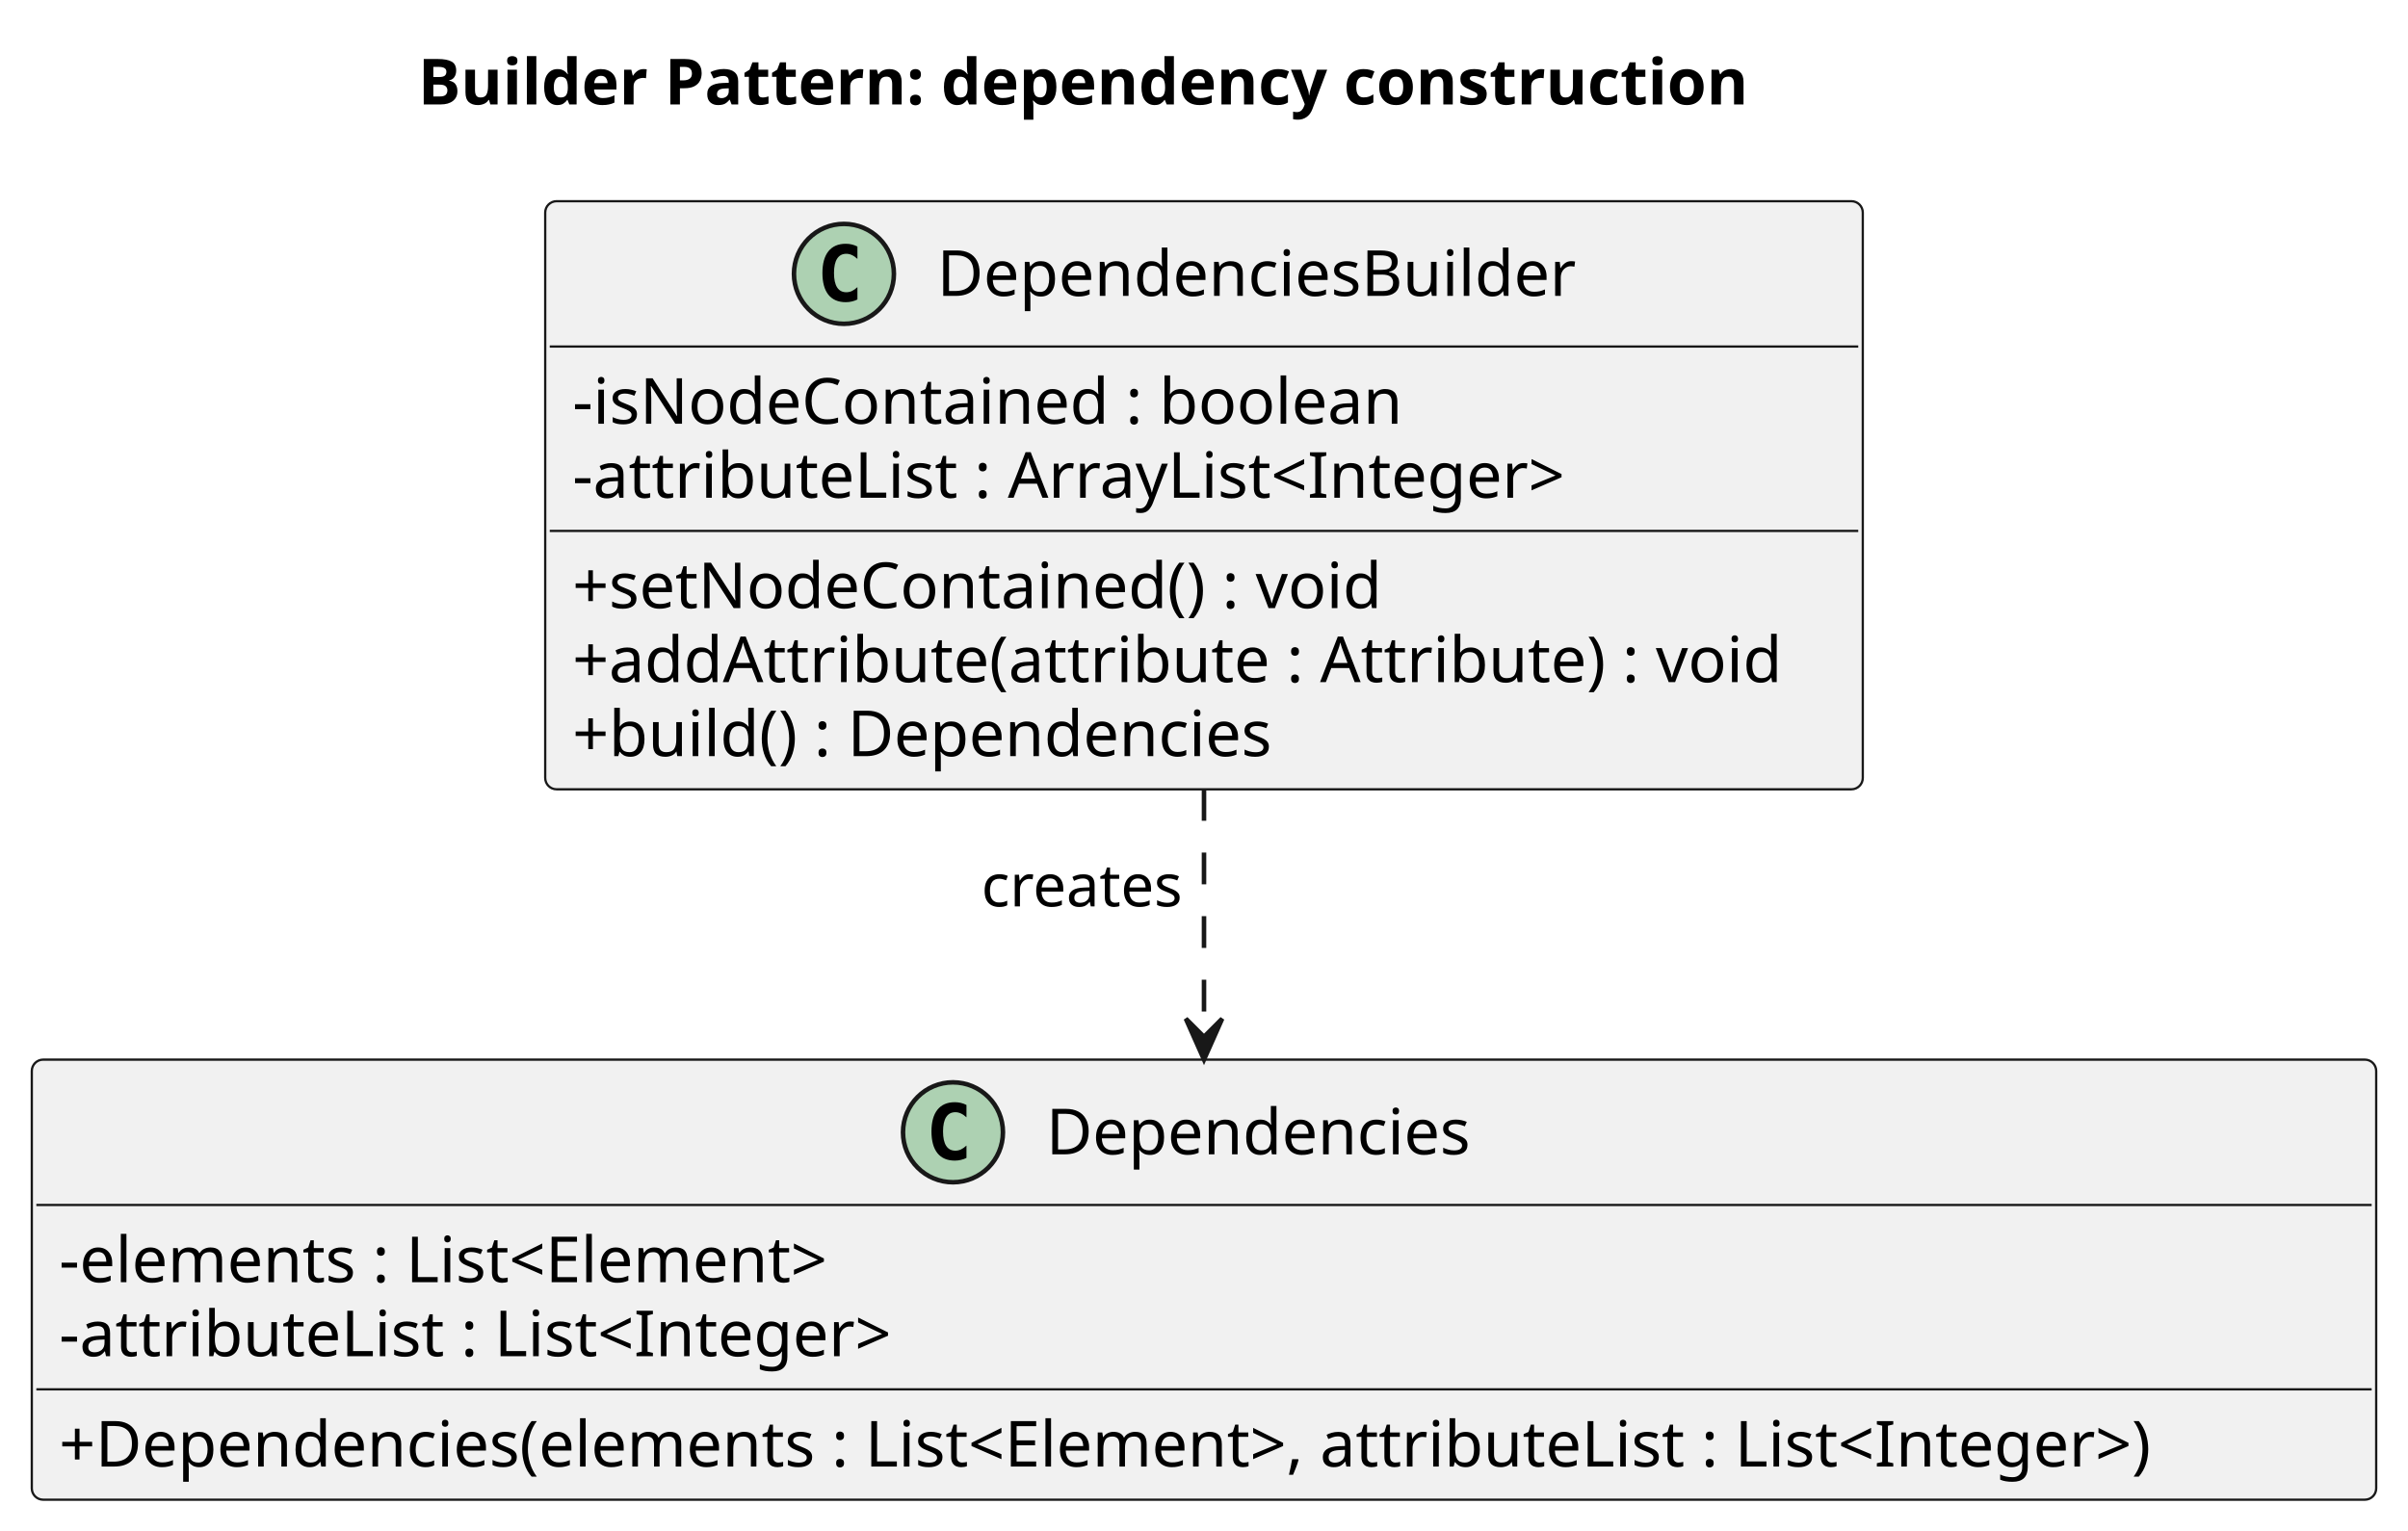
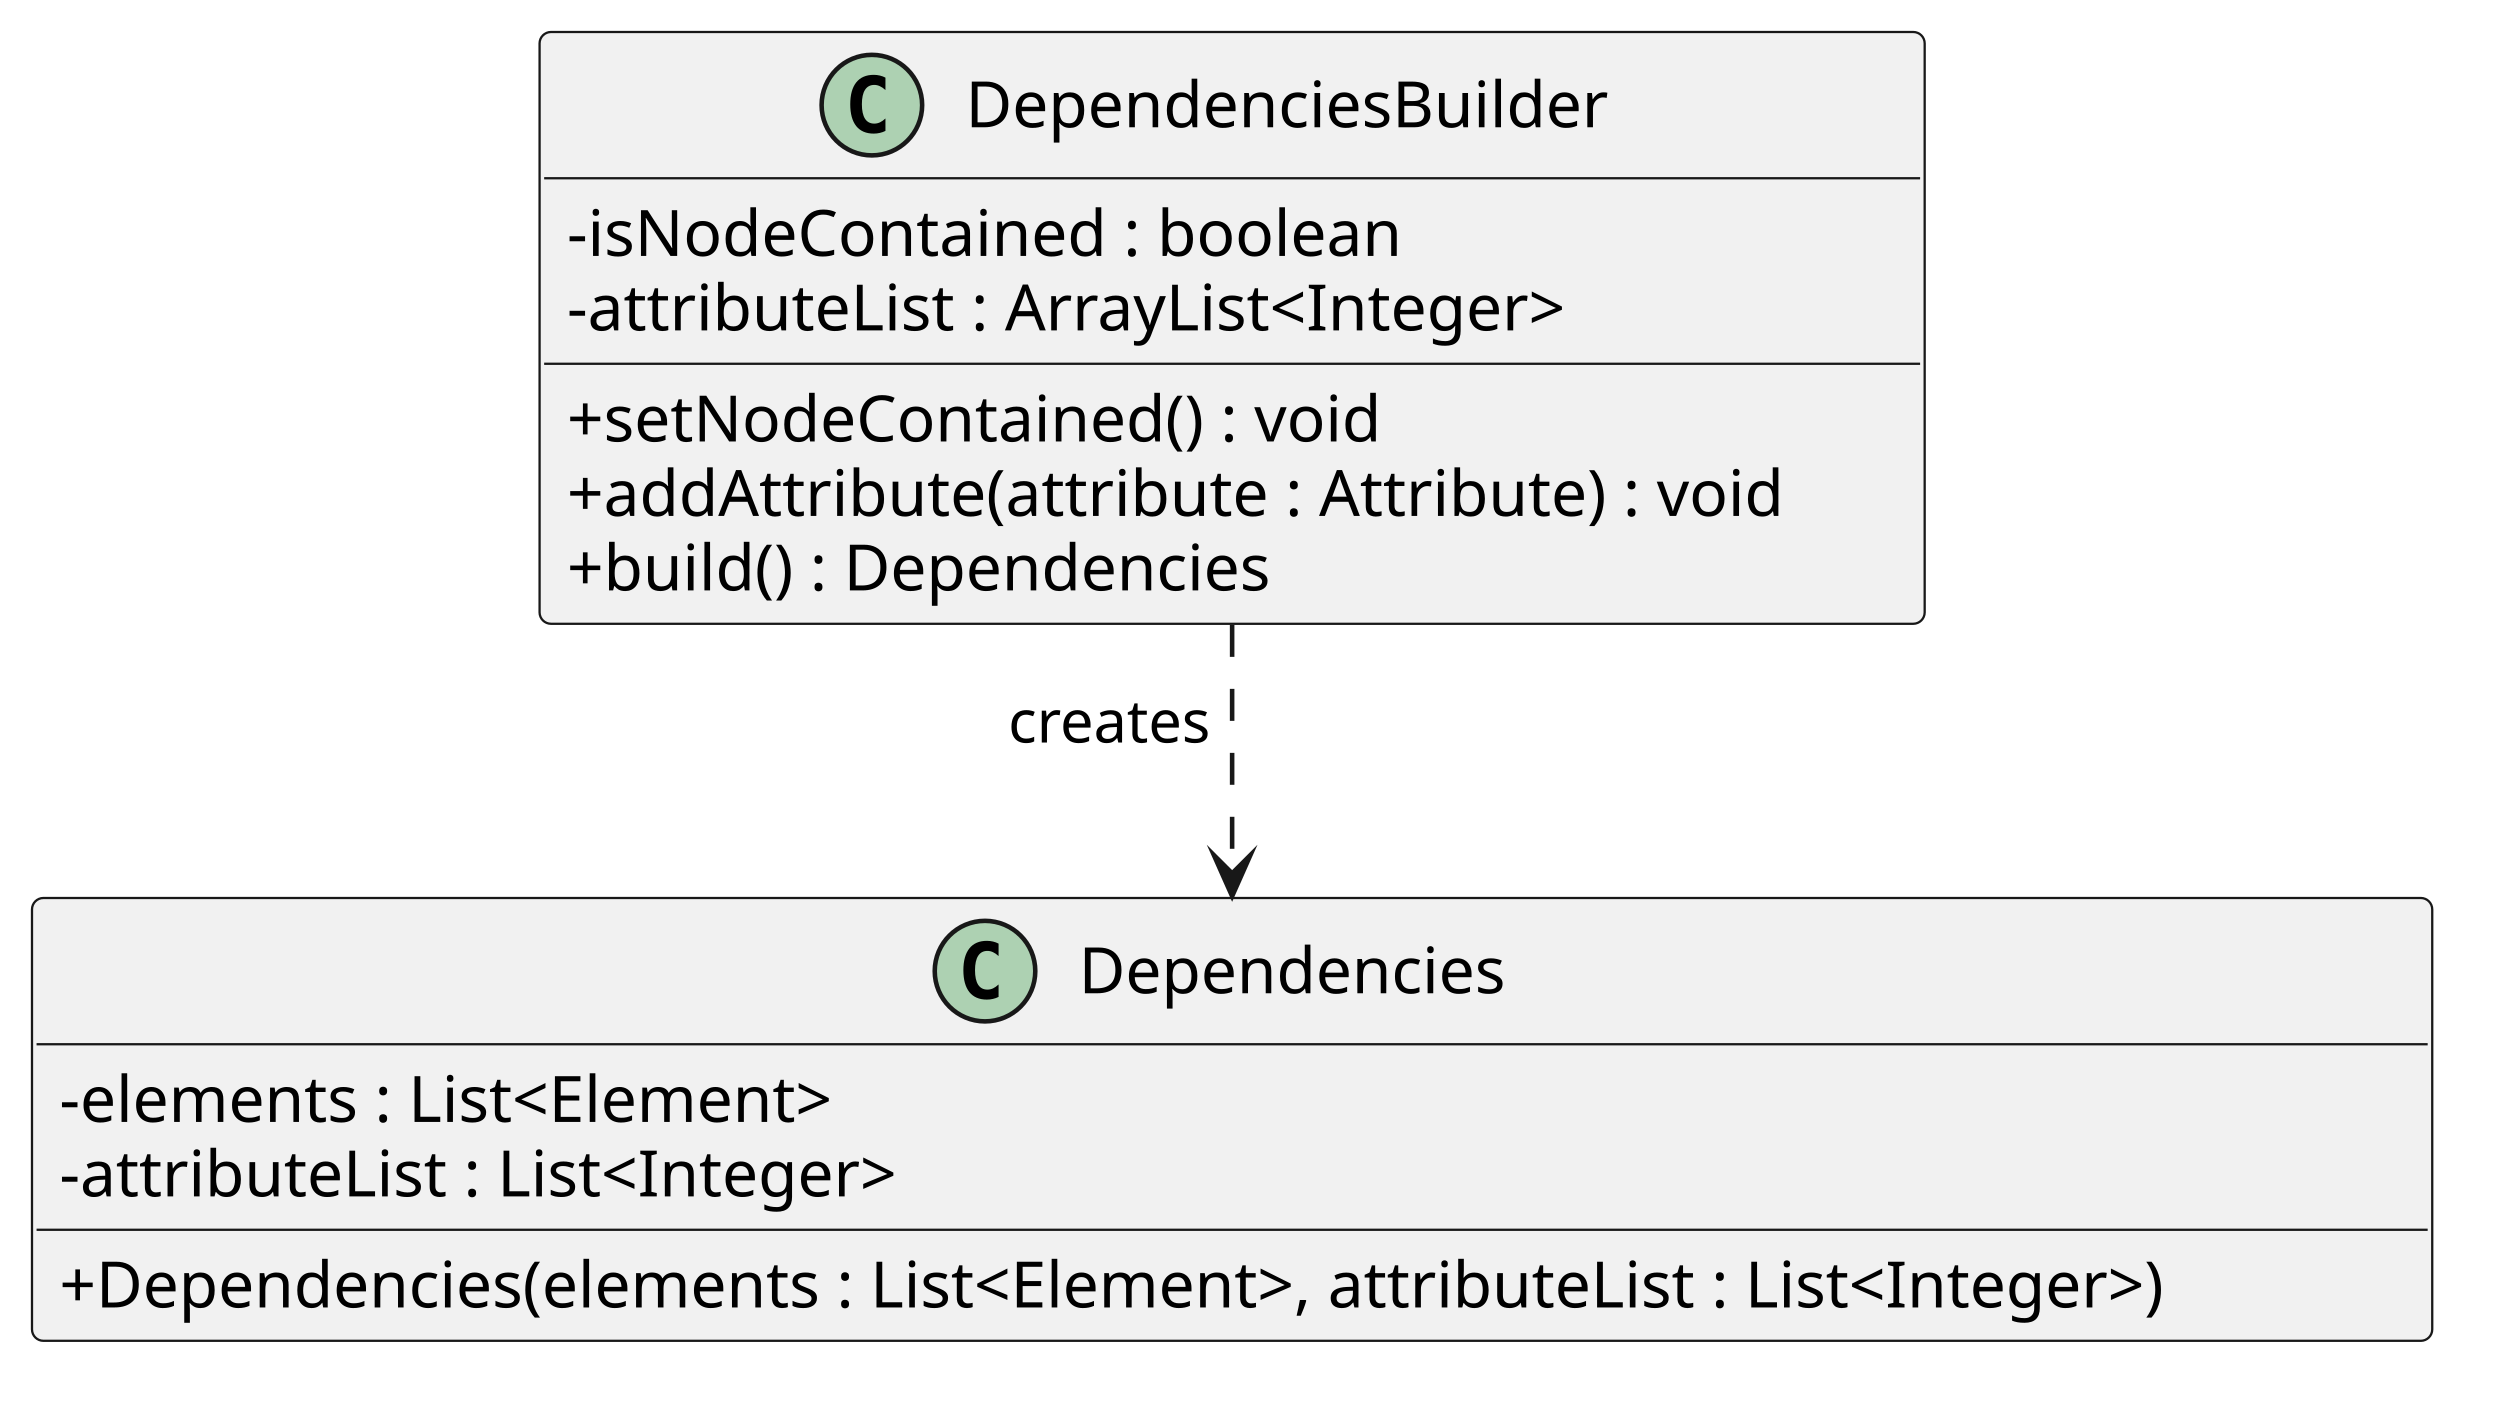
- <svg xmlns="http://www.w3.org/2000/svg" contentStyleType="text/css" height="337px" preserveAspectRatio="none" style="width:530px;height:337px;background:#FFFFFF;" version="1.1" viewBox="0 0 530 337" width="530px" zoomAndPan="magnify">
+ <svg xmlns="http://www.w3.org/2000/svg" contentStyleType="text/css" data-diagram-type="CLASS" height="308px" preserveAspectRatio="none" style="width:547px;height:308px;background:#FFFFFF;" version="1.1" viewBox="0 0 547 308" width="547px" zoomAndPan="magnify">
  <defs />
  <g>
-     <text fill="#000000" font-family="sans-serif" font-size="14" font-weight="bold" lengthAdjust="spacing" textLength="332" x="92" y="22.995">Builder Pattern: dependency construction</text>
-     <g id="elem_Dependencies">
-       <rect codeLine="7" fill="#F1F1F1" height="96.891" id="Dependencies" rx="2.5" ry="2.5" style="stroke:#181818;stroke-width:0.5;" width="516" x="7" y="233.297" />
-       <ellipse cx="209.75" cy="249.297" fill="#ADD1B2" rx="11" ry="11" style="stroke:#181818;stroke-width:1.0;" />
-       <path d="M212.719,254.938 Q212.141,255.234 211.5,255.375 Q210.859,255.531 210.156,255.531 Q207.656,255.531 206.328,253.891 Q205.016,252.234 205.016,249.109 Q205.016,245.984 206.328,244.328 Q207.656,242.672 210.156,242.672 Q210.859,242.672 211.5,242.828 Q212.156,242.984 212.719,243.281 L212.719,246 Q212.094,245.422 211.5,245.156 Q210.906,244.875 210.281,244.875 Q208.938,244.875 208.25,245.953 Q207.562,247.016 207.562,249.109 Q207.562,251.203 208.25,252.281 Q208.938,253.344 210.281,253.344 Q210.906,253.344 211.5,253.078 Q212.094,252.797 212.719,252.219 L212.719,254.938 Z " fill="#000000" />
-       <text fill="#000000" font-family="sans-serif" font-size="14" lengthAdjust="spacing" textLength="102" x="230.25" y="254.144">Dependencies</text>
-       <line style="stroke:#181818;stroke-width:0.5;" x1="8" x2="522" y1="265.297" y2="265.297" />
-       <text fill="#000000" font-family="sans-serif" font-size="14" lengthAdjust="spacing" textLength="187" x="13" y="282.292">-elements : List&lt;Element&gt;</text>
-       <text fill="#000000" font-family="sans-serif" font-size="14" lengthAdjust="spacing" textLength="195" x="13" y="298.589">-attributeList : List&lt;Integer&gt;</text>
-       <line style="stroke:#181818;stroke-width:0.5;" x1="8" x2="522" y1="305.891" y2="305.891" />
-       <text fill="#000000" font-family="sans-serif" font-size="14" lengthAdjust="spacing" textLength="504" x="13" y="322.886">+Dependencies(elements : List&lt;Element&gt;, attributeList : List&lt;Integer&gt;)</text>
+     <g class="entity" data-qualified-name="Dependencies" data-source-line="5" id="ent0001">
+       <rect fill="#F1F1F1" height="96.891" rx="2.5" ry="2.5" style="stroke:#181818;stroke-width:0.5;" width="525.174" x="7" y="196.48" />
+       <ellipse cx="215.52" cy="212.48" fill="#ADD1B2" rx="11" ry="11" style="stroke:#181818;stroke-width:1;" />
+       <path d="M218.489,218.121 Q217.911,218.417 217.27,218.558 Q216.629,218.714 215.926,218.714 Q213.426,218.714 212.098,217.074 Q210.786,215.417 210.786,212.292 Q210.786,209.167 212.098,207.511 Q213.426,205.855 215.926,205.855 Q216.629,205.855 217.27,206.011 Q217.926,206.167 218.489,206.464 L218.489,209.183 Q217.864,208.605 217.27,208.339 Q216.676,208.058 216.051,208.058 Q214.708,208.058 214.02,209.136 Q213.333,210.199 213.333,212.292 Q213.333,214.386 214.02,215.464 Q214.708,216.527 216.051,216.527 Q216.676,216.527 217.27,216.261 Q217.864,215.98 218.489,215.402 L218.489,218.121 Z " fill="#000000" />
+       <text fill="#000000" font-family="sans-serif" font-size="14" lengthAdjust="spacing" textLength="99.634" x="236.02" y="217.327">Dependencies</text>
+       <line style="stroke:#181818;stroke-width:0.5;" x1="8" x2="531.174" y1="228.48" y2="228.48" />
+       <text fill="#000000" font-family="sans-serif" font-size="14" lengthAdjust="spacing" textLength="189.588" x="13" y="245.475">-elements : List&lt;Element&gt;</text>
+       <text fill="#000000" font-family="sans-serif" font-size="14" lengthAdjust="spacing" textLength="202.501" x="13" y="261.772">-attributeList : List&lt;Integer&gt;</text>
+       <line style="stroke:#181818;stroke-width:0.5;" x1="8" x2="531.174" y1="269.074" y2="269.074" />
+       <text fill="#000000" font-family="sans-serif" font-size="14" lengthAdjust="spacing" textLength="513.174" x="13" y="286.069">+Dependencies(elements : List&lt;Element&gt;, attributeList : List&lt;Integer&gt;)</text>
    </g>
-     <g id="elem_DependenciesBuilder">
-       <rect codeLine="13" fill="#F1F1F1" height="129.484" id="DependenciesBuilder" rx="2.5" ry="2.5" style="stroke:#181818;stroke-width:0.5;" width="290" x="120" y="44.297" />
-       <ellipse cx="185.75" cy="60.297" fill="#ADD1B2" rx="11" ry="11" style="stroke:#181818;stroke-width:1.0;" />
-       <path d="M188.719,65.938 Q188.141,66.234 187.5,66.375 Q186.859,66.531 186.156,66.531 Q183.656,66.531 182.328,64.891 Q181.016,63.234 181.016,60.109 Q181.016,56.984 182.328,55.328 Q183.656,53.672 186.156,53.672 Q186.859,53.672 187.5,53.828 Q188.156,53.984 188.719,54.281 L188.719,57 Q188.094,56.422 187.5,56.156 Q186.906,55.875 186.281,55.875 Q184.938,55.875 184.25,56.953 Q183.562,58.016 183.562,60.109 Q183.562,62.203 184.25,63.281 Q184.938,64.344 186.281,64.344 Q186.906,64.344 187.5,64.078 Q188.094,63.797 188.719,63.219 L188.719,65.938 Z " fill="#000000" />
-       <text fill="#000000" font-family="sans-serif" font-size="14" lengthAdjust="spacing" textLength="150" x="206.25" y="65.144">DependenciesBuilder</text>
-       <line style="stroke:#181818;stroke-width:0.5;" x1="121" x2="409" y1="76.297" y2="76.297" />
-       <text fill="#000000" font-family="sans-serif" font-size="14" lengthAdjust="spacing" textLength="193" x="126" y="93.292">-isNodeContained : boolean</text>
-       <text fill="#000000" font-family="sans-serif" font-size="14" lengthAdjust="spacing" textLength="229" x="126" y="109.589">-attributeList : ArrayList&lt;Integer&gt;</text>
-       <line style="stroke:#181818;stroke-width:0.5;" x1="121" x2="409" y1="116.891" y2="116.891" />
-       <text fill="#000000" font-family="sans-serif" font-size="14" lengthAdjust="spacing" textLength="193" x="126" y="133.886">+setNodeContained() : void</text>
-       <text fill="#000000" font-family="sans-serif" font-size="14" lengthAdjust="spacing" textLength="278" x="126" y="150.183">+addAttribute(attribute : Attribute) : void</text>
-       <text fill="#000000" font-family="sans-serif" font-size="14" lengthAdjust="spacing" textLength="170" x="126" y="166.48">+build() : Dependencies</text>
+     <g class="entity" data-qualified-name="DependenciesBuilder" data-source-line="11" id="ent0002">
+       <rect fill="#F1F1F1" height="129.484" rx="2.5" ry="2.5" style="stroke:#181818;stroke-width:0.5;" width="303.06" x="118.06" y="7" />
+       <ellipse cx="190.767" cy="23" fill="#ADD1B2" rx="11" ry="11" style="stroke:#181818;stroke-width:1;" />
+       <path d="M193.736,28.641 Q193.158,28.938 192.517,29.078 Q191.876,29.234 191.173,29.234 Q188.673,29.234 187.345,27.594 Q186.033,25.938 186.033,22.812 Q186.033,19.688 187.345,18.031 Q188.673,16.375 191.173,16.375 Q191.876,16.375 192.517,16.531 Q193.173,16.688 193.736,16.984 L193.736,19.703 Q193.111,19.125 192.517,18.859 Q191.923,18.578 191.298,18.578 Q189.954,18.578 189.267,19.656 Q188.579,20.719 188.579,22.812 Q188.579,24.906 189.267,25.984 Q189.954,27.047 191.298,27.047 Q191.923,27.047 192.517,26.781 Q193.111,26.5 193.736,25.922 L193.736,28.641 Z " fill="#000000" />
+       <text fill="#000000" font-family="sans-serif" font-size="14" lengthAdjust="spacing" textLength="149.147" x="211.267" y="27.847">DependenciesBuilder</text>
+       <line style="stroke:#181818;stroke-width:0.5;" x1="119.06" x2="420.12" y1="39" y2="39" />
+       <text fill="#000000" font-family="sans-serif" font-size="14" lengthAdjust="spacing" textLength="193.908" x="124.06" y="55.995">-isNodeContained : boolean</text>
+       <text fill="#000000" font-family="sans-serif" font-size="14" lengthAdjust="spacing" textLength="240.454" x="124.06" y="72.292">-attributeList : ArrayList&lt;Integer&gt;</text>
+       <line style="stroke:#181818;stroke-width:0.5;" x1="119.06" x2="420.12" y1="79.594" y2="79.594" />
+       <text fill="#000000" font-family="sans-serif" font-size="14" lengthAdjust="spacing" textLength="195.378" x="124.06" y="96.589">+setNodeContained() : void</text>
+       <text fill="#000000" font-family="sans-serif" font-size="14" lengthAdjust="spacing" textLength="291.06" x="124.06" y="112.886">+addAttribute(attribute : Attribute) : void</text>
+       <text fill="#000000" font-family="sans-serif" font-size="14" lengthAdjust="spacing" textLength="170.331" x="124.06" y="129.183">+build() : Dependencies</text>
    </g>
-     <g id="link_DependenciesBuilder_Dependencies">
-       <path codeLine="21" d="M265,173.707 C265,193.457 265,208.817 265,227.287 " fill="none" id="DependenciesBuilder-to-Dependencies" style="stroke:#181818;stroke-width:1.0;stroke-dasharray:7.0,7.0;" />
-       <polygon fill="#181818" points="265,233.287,269,224.287,265,228.287,261,224.287,265,233.287" style="stroke:#181818;stroke-width:1.0;" />
-       <text fill="#000000" font-family="sans-serif" font-size="13" lengthAdjust="spacing" textLength="48" x="216" y="199.564">creates</text>
+     <g class="link" data-entity-1="ent0002" data-entity-2="ent0001" data-link-type="dependency" data-source-line="19" id="lnk3">
+       <path codeLine="19" d="M269.59,136.72 C269.59,156.39 269.59,172.66 269.59,191.09" fill="none" id="DependenciesBuilder-to-Dependencies" style="stroke:#181818;stroke-width:1;stroke-dasharray:7,7;" />
+       <polygon fill="#181818" points="269.59,196.09,273.59,187.09,269.59,191.09,265.59,187.09,269.59,196.09" style="stroke:#181818;stroke-width:1;stroke-linejoin:miter;stroke-miterlimit:10;" />
+       <text fill="#000000" font-family="sans-serif" font-size="13" lengthAdjust="spacing" textLength="48.325" x="220.59" y="162.467">creates</text>
    </g>
  </g>
</svg>
